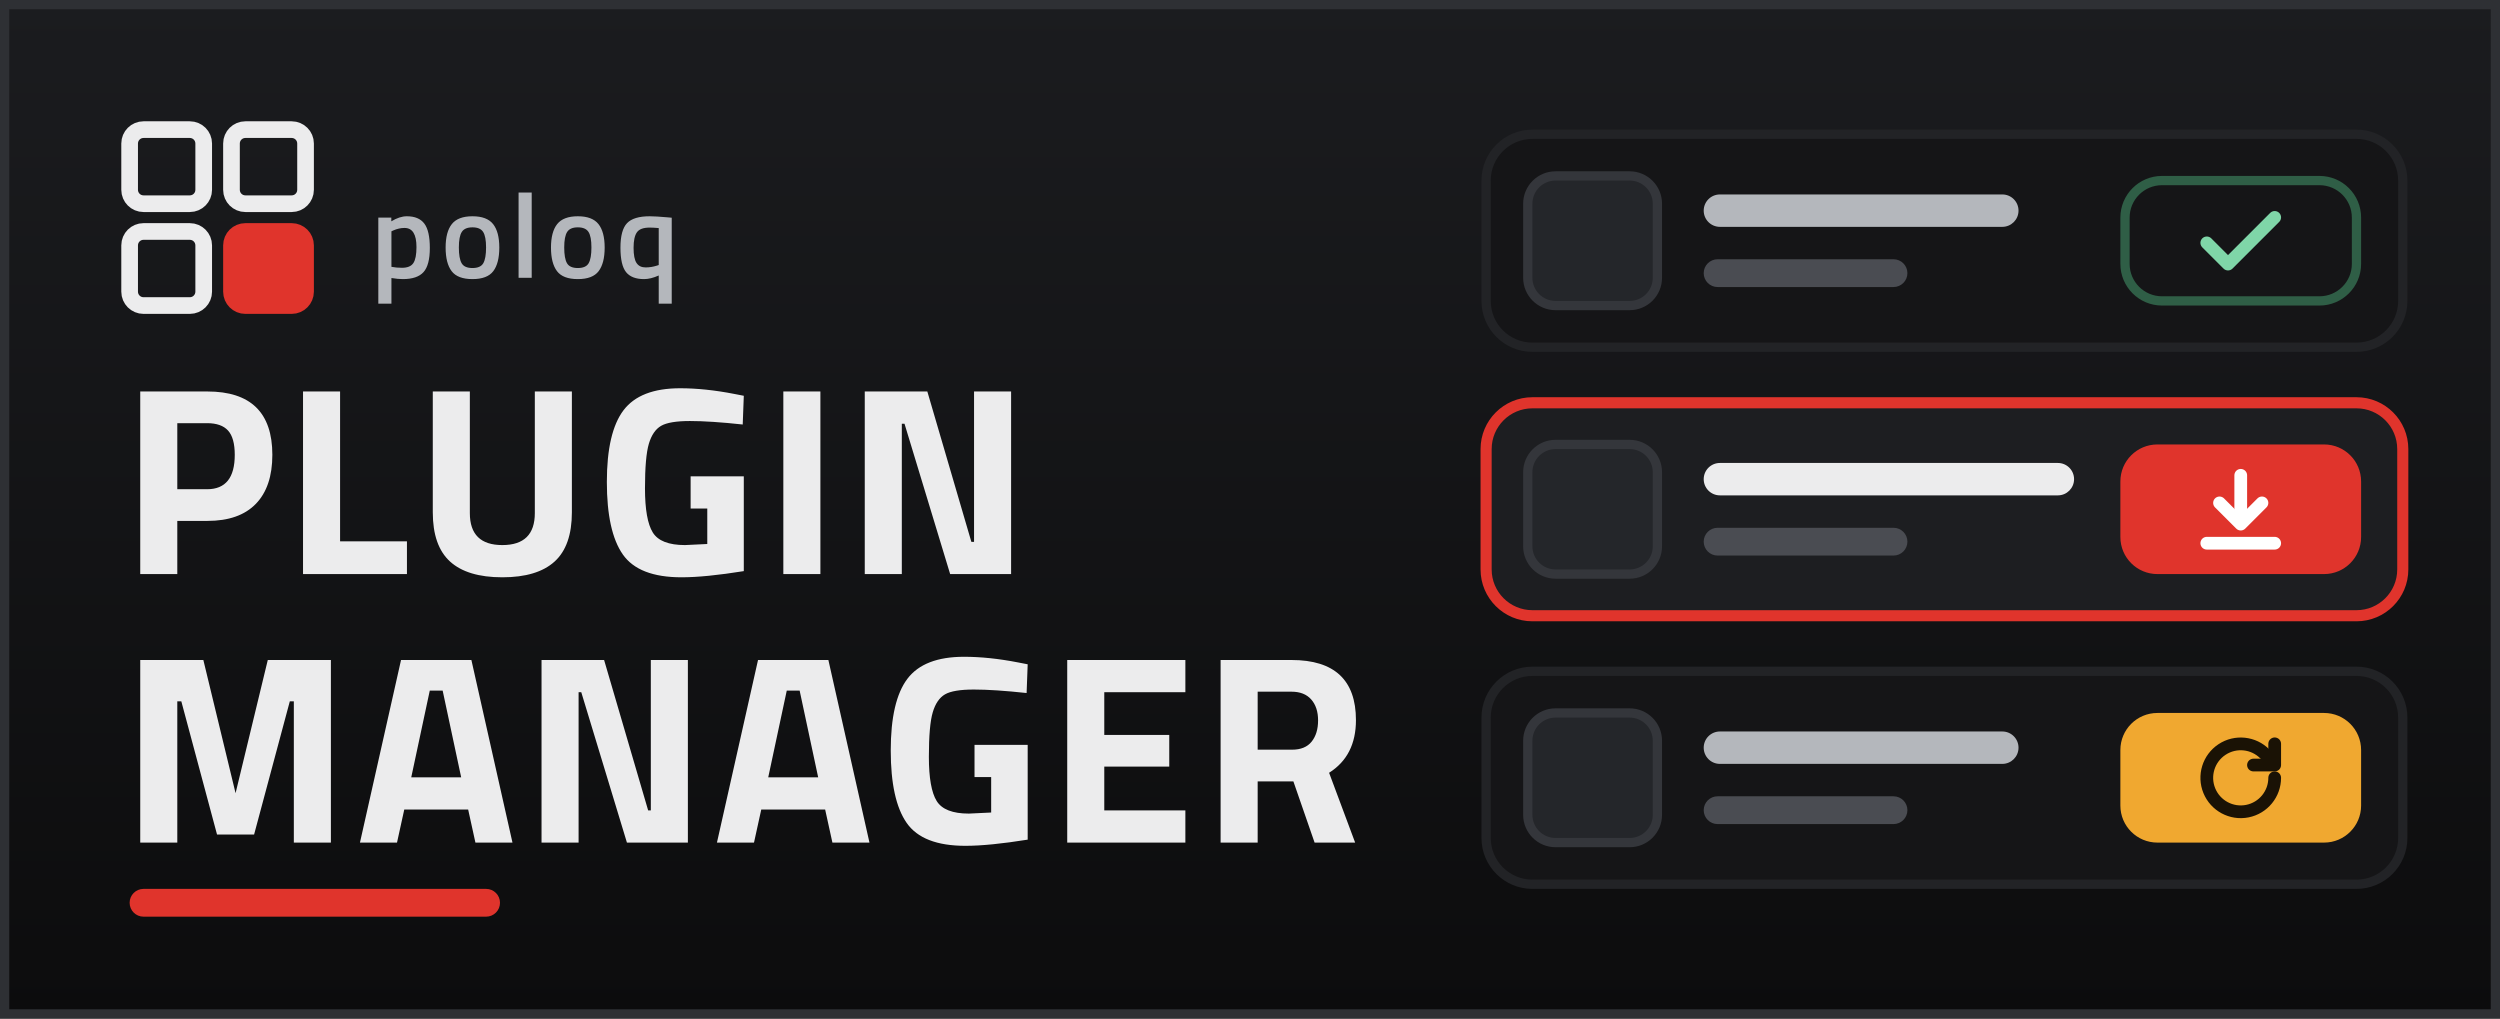
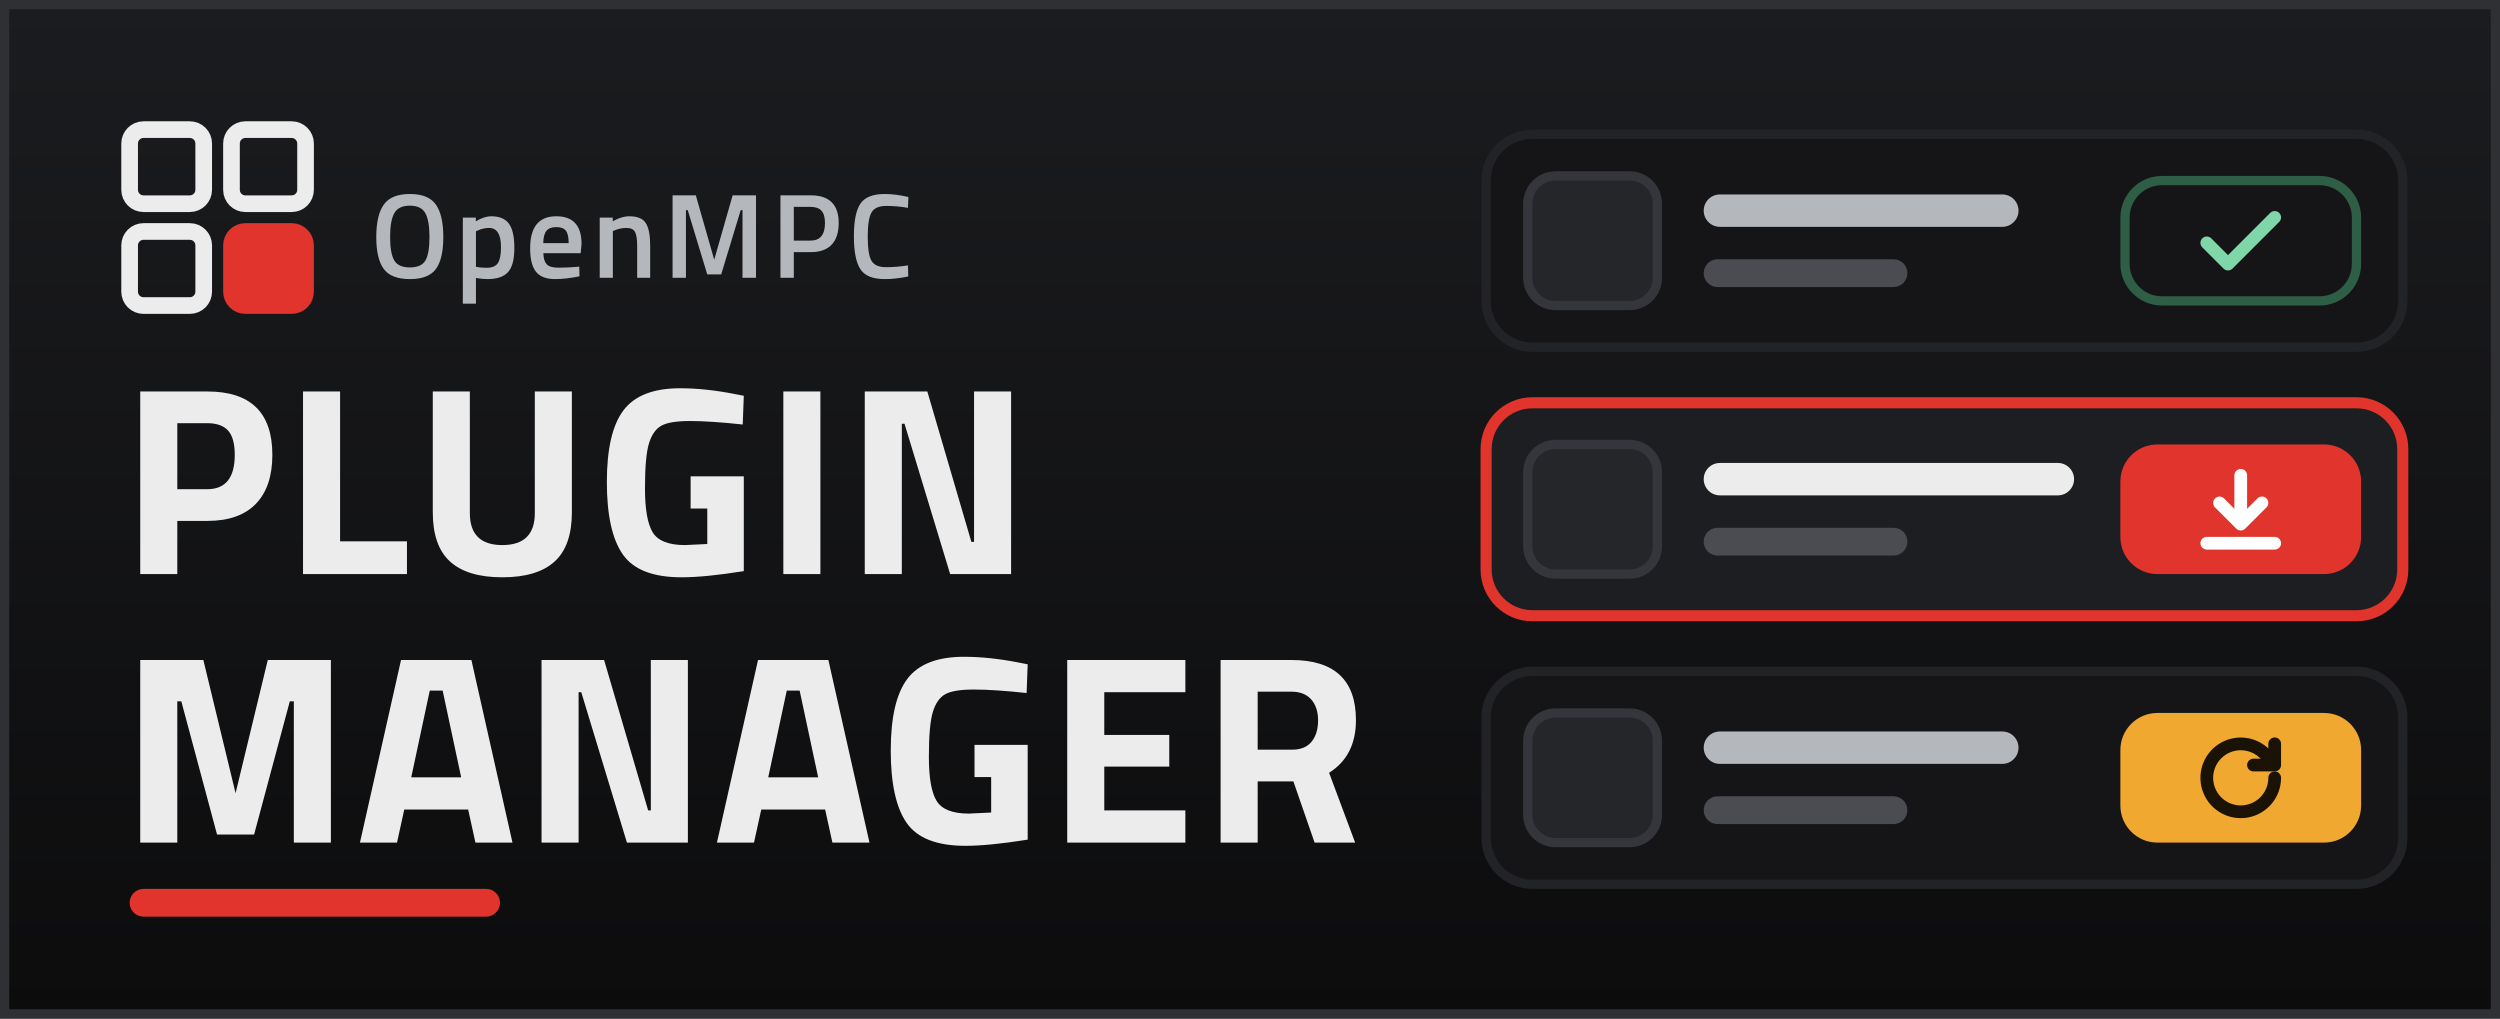
<svg xmlns="http://www.w3.org/2000/svg" width="270" height="110" viewBox="0 0 270 110">
  <defs>
    <linearGradient id="g" x1="0" y1="0" x2="0" y2="1">
      <stop offset="0" stop-color="#1b1c1f" />
      <stop offset="1" stop-color="#0c0c0d" />
    </linearGradient>
  </defs>
  <rect width="270" height="110" fill="url(#g)" />
  <rect x="0.5" y="0.5" width="269" height="109" fill="none" stroke="#2e3034" />
  <rect x="14" y="14" width="8" height="8" rx="1.5" fill="none" stroke="#ececed" stroke-width="1.8" />
  <rect x="25" y="14" width="8" height="8" rx="1.5" fill="none" stroke="#ececed" stroke-width="1.8" />
  <rect x="14" y="25" width="8" height="8" rx="1.5" fill="none" stroke="#ececed" stroke-width="1.8" />
  <rect x="25" y="25" width="8" height="8" rx="1.5" fill="#e0342c" stroke="#e0342c" stroke-width="1.8" />
-   <path fill="#b4b7bc" d="M40.858 32.795V23.5H42.262V23.903Q43.159 23.357 43.939 23.357Q45.226 23.357 45.824 24.143Q46.422 24.93 46.422 26.782Q46.422 28.635 45.739 29.389Q45.057 30.143 43.51 30.143Q42.977 30.143 42.275 30.026V32.795ZM43.692 24.618Q43.081 24.618 42.47 24.891L42.275 24.982V28.817Q42.795 28.921 43.419 28.921Q44.303 28.921 44.641 28.414Q44.979 27.907 44.979 26.685Q44.979 24.618 43.692 24.618ZM48.797 24.202Q49.466 23.357 51.026 23.357Q52.586 23.357 53.256 24.202Q53.925 25.047 53.925 26.737Q53.925 28.427 53.275 29.285Q52.625 30.143 51.026 30.143Q49.427 30.143 48.777 29.285Q48.127 28.427 48.127 26.737Q48.127 25.047 48.797 24.202ZM49.856 28.427Q50.155 28.947 51.026 28.947Q51.897 28.947 52.196 28.427Q52.495 27.907 52.495 26.724Q52.495 25.541 52.177 25.047Q51.858 24.553 51.026 24.553Q50.194 24.553 49.876 25.047Q49.557 25.541 49.557 26.724Q49.557 27.907 49.856 28.427ZM56.007 30.0V20.796H57.424V30.0ZM60.176 24.202Q60.845 23.357 62.405 23.357Q63.965 23.357 64.635 24.202Q65.304 25.047 65.304 26.737Q65.304 28.427 64.654 29.285Q64.004 30.143 62.405 30.143Q60.806 30.143 60.156 29.285Q59.506 28.427 59.506 26.737Q59.506 25.047 60.176 24.202ZM61.235 28.427Q61.534 28.947 62.405 28.947Q63.276 28.947 63.575 28.427Q63.874 27.907 63.874 26.724Q63.874 25.541 63.556 25.047Q63.237 24.553 62.405 24.553Q61.573 24.553 61.255 25.047Q60.936 25.541 60.936 26.724Q60.936 27.907 61.235 28.427ZM69.557 30.143Q68.218 30.143 67.614 29.389Q67.009 28.635 67.009 26.744Q67.009 24.852 67.718 24.105Q68.426 23.357 70.168 23.357Q70.805 23.357 72.118 23.474L72.547 23.513V32.795H71.143V29.753Q70.272 30.143 69.557 30.143ZM70.168 24.579Q69.141 24.579 68.784 25.093Q68.426 25.606 68.426 26.763Q68.426 27.92 68.745 28.401Q69.063 28.882 69.726 28.882Q70.337 28.882 70.948 28.687L71.143 28.622V24.631Q70.519 24.579 70.168 24.579Z" />
+   <path fill="#b4b7bc" d="M42.574 28.115Q43.016 28.882 44.264 28.882Q45.512 28.882 45.948 28.128Q46.383 27.374 46.383 25.599Q46.383 23.825 45.934 23.019Q45.486 22.213 44.264 22.213Q43.042 22.213 42.587 23.019Q42.132 23.825 42.132 25.587Q42.132 27.348 42.574 28.115ZM47.078 29.051Q46.279 30.143 44.264 30.143Q42.249 30.143 41.443 29.044Q40.637 27.946 40.637 25.593Q40.637 23.24 41.45 22.096Q42.262 20.952 44.264 20.952Q46.266 20.952 47.072 22.09Q47.878 23.227 47.878 25.593Q47.878 27.959 47.078 29.051ZM49.986 32.795V23.5H51.39V23.903Q52.287 23.357 53.067 23.357Q54.354 23.357 54.952 24.143Q55.55 24.93 55.55 26.782Q55.55 28.635 54.867 29.389Q54.185 30.143 52.638 30.143Q52.105 30.143 51.403 30.026V32.795ZM52.82 24.618Q52.209 24.618 51.598 24.891L51.403 24.982V28.817Q51.923 28.921 52.547 28.921Q53.431 28.921 53.769 28.414Q54.107 27.907 54.107 26.685Q54.107 24.618 52.82 24.618ZM62.195 28.83 62.559 28.791 62.585 29.844Q61.103 30.143 59.959 30.143Q58.516 30.143 57.886 29.35Q57.255 28.557 57.255 26.815Q57.255 23.357 60.076 23.357Q62.806 23.357 62.806 26.334L62.715 27.348H58.685Q58.698 28.154 59.036 28.531Q59.374 28.908 60.297 28.908Q61.22 28.908 62.195 28.83ZM61.415 26.256Q61.415 25.294 61.11 24.91Q60.804 24.527 60.076 24.527Q59.348 24.527 59.017 24.93Q58.685 25.333 58.672 26.256ZM66.188 30.0H64.771V23.5H66.175V23.903Q67.124 23.357 67.969 23.357Q69.269 23.357 69.744 24.091Q70.218 24.826 70.218 26.516V30.0H68.814V26.555Q68.814 25.502 68.587 25.06Q68.359 24.618 67.657 24.618Q66.994 24.618 66.383 24.878L66.188 24.956ZM72.638 30.0V21.095H75.147L77.136 28.05L79.125 21.095H81.647V30.0H80.191V22.694H79.996L77.89 29.636H76.382L74.276 22.694H74.081V30.0ZM87.551 27.231H85.731V30.0H84.288V21.095H87.551Q90.58 21.095 90.58 24.085Q90.58 25.619 89.82 26.425Q89.059 27.231 87.551 27.231ZM85.731 25.983H87.538Q89.098 25.983 89.098 24.085Q89.098 23.175 88.721 22.759Q88.344 22.343 87.538 22.343H85.731ZM95.561 30.143Q93.611 30.143 92.915 29.064Q92.22 27.985 92.22 25.515Q92.22 23.045 92.922 21.998Q93.624 20.952 95.561 20.952Q96.718 20.952 98.109 21.277L98.057 22.447Q96.887 22.239 95.717 22.239Q94.547 22.239 94.131 22.934Q93.715 23.63 93.715 25.547Q93.715 27.465 94.118 28.16Q94.521 28.856 95.691 28.856Q96.861 28.856 98.057 28.661L98.096 29.857Q96.757 30.143 95.561 30.143Z" />
  <path fill="#ececed" d="M22.396 56.258H19.148V62.0H15.146V42.28H22.396Q29.414 42.28 29.414 49.124Q29.414 52.575 27.631 54.416Q25.847 56.258 22.396 56.258ZM19.148 52.836H22.367Q25.354 52.836 25.354 49.124Q25.354 47.297 24.629 46.499Q23.904 45.702 22.367 45.702H19.148ZM43.95 62.0H32.727V42.28H36.729V58.462H43.95ZM50.743 55.417Q50.743 58.868 54.252 58.868Q57.761 58.868 57.761 55.417V42.28H61.763V55.33Q61.763 58.955 59.892 60.651Q58.022 62.348 54.252 62.348Q50.482 62.348 48.611 60.651Q46.741 58.955 46.741 55.33V42.28H50.743ZM74.588 54.924V51.444H80.33V61.681Q76.183 62.348 73.602 62.348Q68.991 62.348 67.266 59.883Q65.54 57.418 65.54 52.053Q65.54 46.688 67.338 44.31Q69.136 41.932 73.457 41.932Q76.154 41.932 79.286 42.541L80.33 42.744L80.214 45.847Q76.734 45.47 74.516 45.47Q72.297 45.47 71.398 45.992Q70.499 46.514 70.078 47.92Q69.658 49.327 69.658 52.734Q69.658 56.142 70.499 57.505Q71.34 58.868 73.979 58.868L76.386 58.752V54.924ZM84.6 62.0V42.28H88.602V62.0ZM93.394 62.0V42.28H100.151L104.907 58.52H105.197V42.28H109.199V62.0H102.616L97.686 45.76H97.396V62.0Z" />
  <path fill="#ececed" d="M15.146 91.0V71.28H21.961L25.441 85.664L28.921 71.28H35.736V91.0H31.734V75.746H31.299L27.442 90.13H23.44L19.583 75.746H19.148V91.0ZM38.875 91.0 43.312 71.28H50.91L55.347 91.0H51.345L50.562 87.433H43.66L42.877 91.0ZM46.415 74.586 44.414 83.953H49.808L47.807 74.586ZM58.486 91.0V71.28H65.243L69.999 87.52H70.289V71.28H74.291V91.0H67.708L62.778 74.76H62.488V91.0ZM77.43 91.0 81.867 71.28H89.465L93.902 91.0H89.9L89.117 87.433H82.215L81.432 91.0ZM84.97 74.586 82.969 83.953H88.363L86.362 74.586ZM105.248 83.924V80.444H110.99V90.681Q106.843 91.348 104.262 91.348Q99.651 91.348 97.926 88.883Q96.2 86.418 96.2 81.053Q96.2 75.688 97.998 73.31Q99.796 70.932 104.117 70.932Q106.814 70.932 109.946 71.541L110.99 71.744L110.874 74.847Q107.394 74.47 105.175 74.47Q102.957 74.47 102.058 74.992Q101.159 75.514 100.739 76.921Q100.318 78.327 100.318 81.734Q100.318 85.142 101.159 86.505Q102 87.868 104.639 87.868L107.046 87.752V83.924ZM115.26 91.0V71.28H128.02V74.76H119.262V79.371H126.28V82.793H119.262V87.52H128.02V91.0ZM135.828 84.388V91.0H131.826V71.28H139.482Q146.442 71.28 146.442 77.776Q146.442 81.633 143.542 83.46L146.355 91.0H141.976L139.685 84.388ZM139.482 74.702H135.828V80.966H139.54Q140.961 80.966 141.657 80.096Q142.353 79.226 142.353 77.805Q142.353 76.384 141.613 75.543Q140.874 74.702 139.482 74.702Z" />
  <rect x="14" y="96" width="40" height="3" rx="1.5" fill="#e0342c" />
  <rect x="160.5" y="14.5" width="99" height="23" rx="5" fill="#151517" stroke="#222326" stroke-width="1" />
  <rect x="165" y="19" width="14" height="14" rx="3" fill="#24262a" stroke="#34363b" stroke-width="1" />
  <rect x="184" y="21" width="34" height="3.5" rx="1.75" fill="#b4b7bc" />
  <rect x="184" y="28" width="22" height="3" rx="1.5" fill="#4a4c52" />
  <rect x="229.5" y="19.5" width="25" height="13" rx="4" fill="none" stroke="#2f5e46" stroke-width="1" />
  <g transform="translate(236.5 20.5) scale(0.458333)" fill="none" stroke="#7fd6a8" stroke-width="3" stroke-linecap="round" stroke-linejoin="round">
    <path d="M4 12.5l5 5L20 6.5" />
  </g>
  <rect x="160.5" y="43.5" width="99" height="23" rx="5" fill="#1d1e21" stroke="#e0342c" stroke-width="1.2" />
  <rect x="165" y="48" width="14" height="14" rx="3" fill="#24262a" stroke="#34363b" stroke-width="1" />
  <rect x="184" y="50" width="40" height="3.5" rx="1.75" fill="#ececed" />
  <rect x="184" y="57" width="22" height="3" rx="1.5" fill="#4a4c52" />
  <rect x="229" y="48" width="26" height="14" rx="4" fill="#e0342c" />
  <g transform="translate(236.5 49.5) scale(0.458333)" fill="none" stroke="#ffffff" stroke-width="3" stroke-linecap="round" stroke-linejoin="round">
    <path d="M12 4v11" />
    <path d="M7 10.5l5 5 5-5" />
    <path d="M4 20h16" />
  </g>
  <rect x="160.5" y="72.5" width="99" height="23" rx="5" fill="#151517" stroke="#222326" stroke-width="1" />
  <rect x="165" y="77" width="14" height="14" rx="3" fill="#24262a" stroke="#34363b" stroke-width="1" />
  <rect x="184" y="79" width="34" height="3.5" rx="1.75" fill="#b4b7bc" />
  <rect x="184" y="86" width="22" height="3" rx="1.5" fill="#4a4c52" />
  <rect x="229" y="77" width="26" height="14" rx="4" fill="#f0a830" />
  <g transform="translate(236.5 78.5) scale(0.458333)" fill="none" stroke="#1a1205" stroke-width="3" stroke-linecap="round" stroke-linejoin="round">
    <path d="M20 12a8 8 0 1 1-2.3-5.6" />
    <path d="M20 4v5h-5" />
  </g>
</svg>
